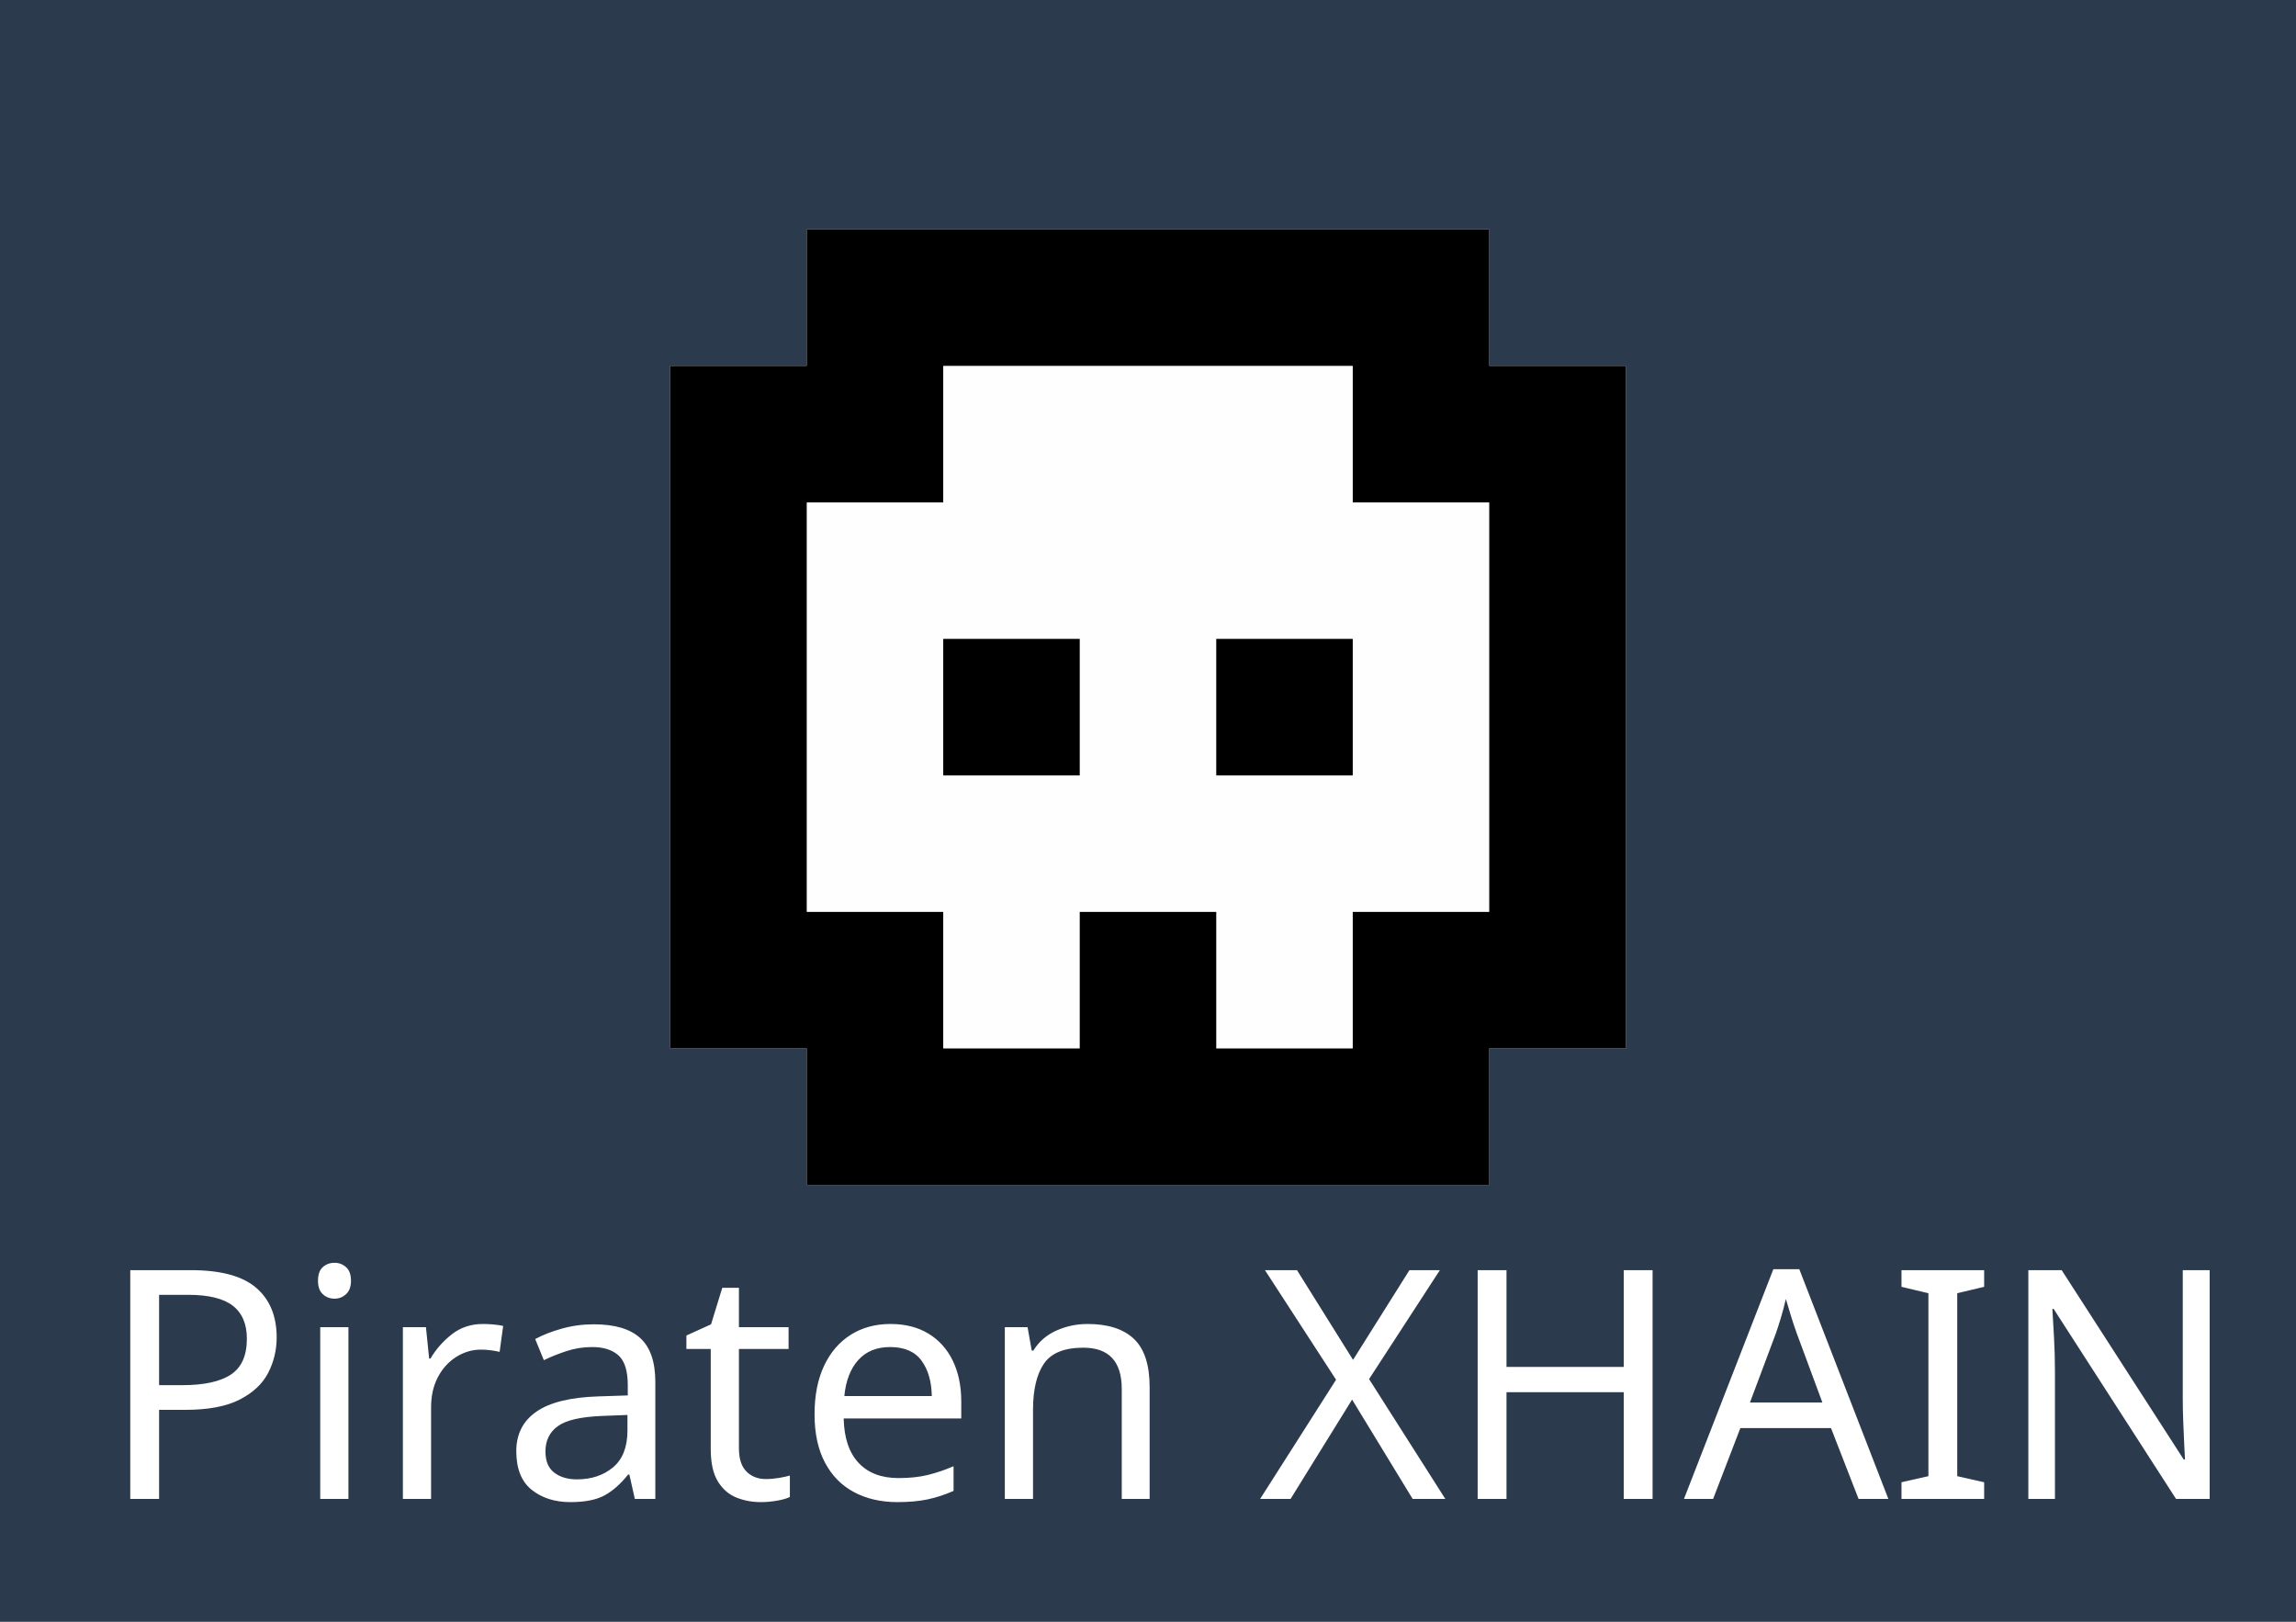
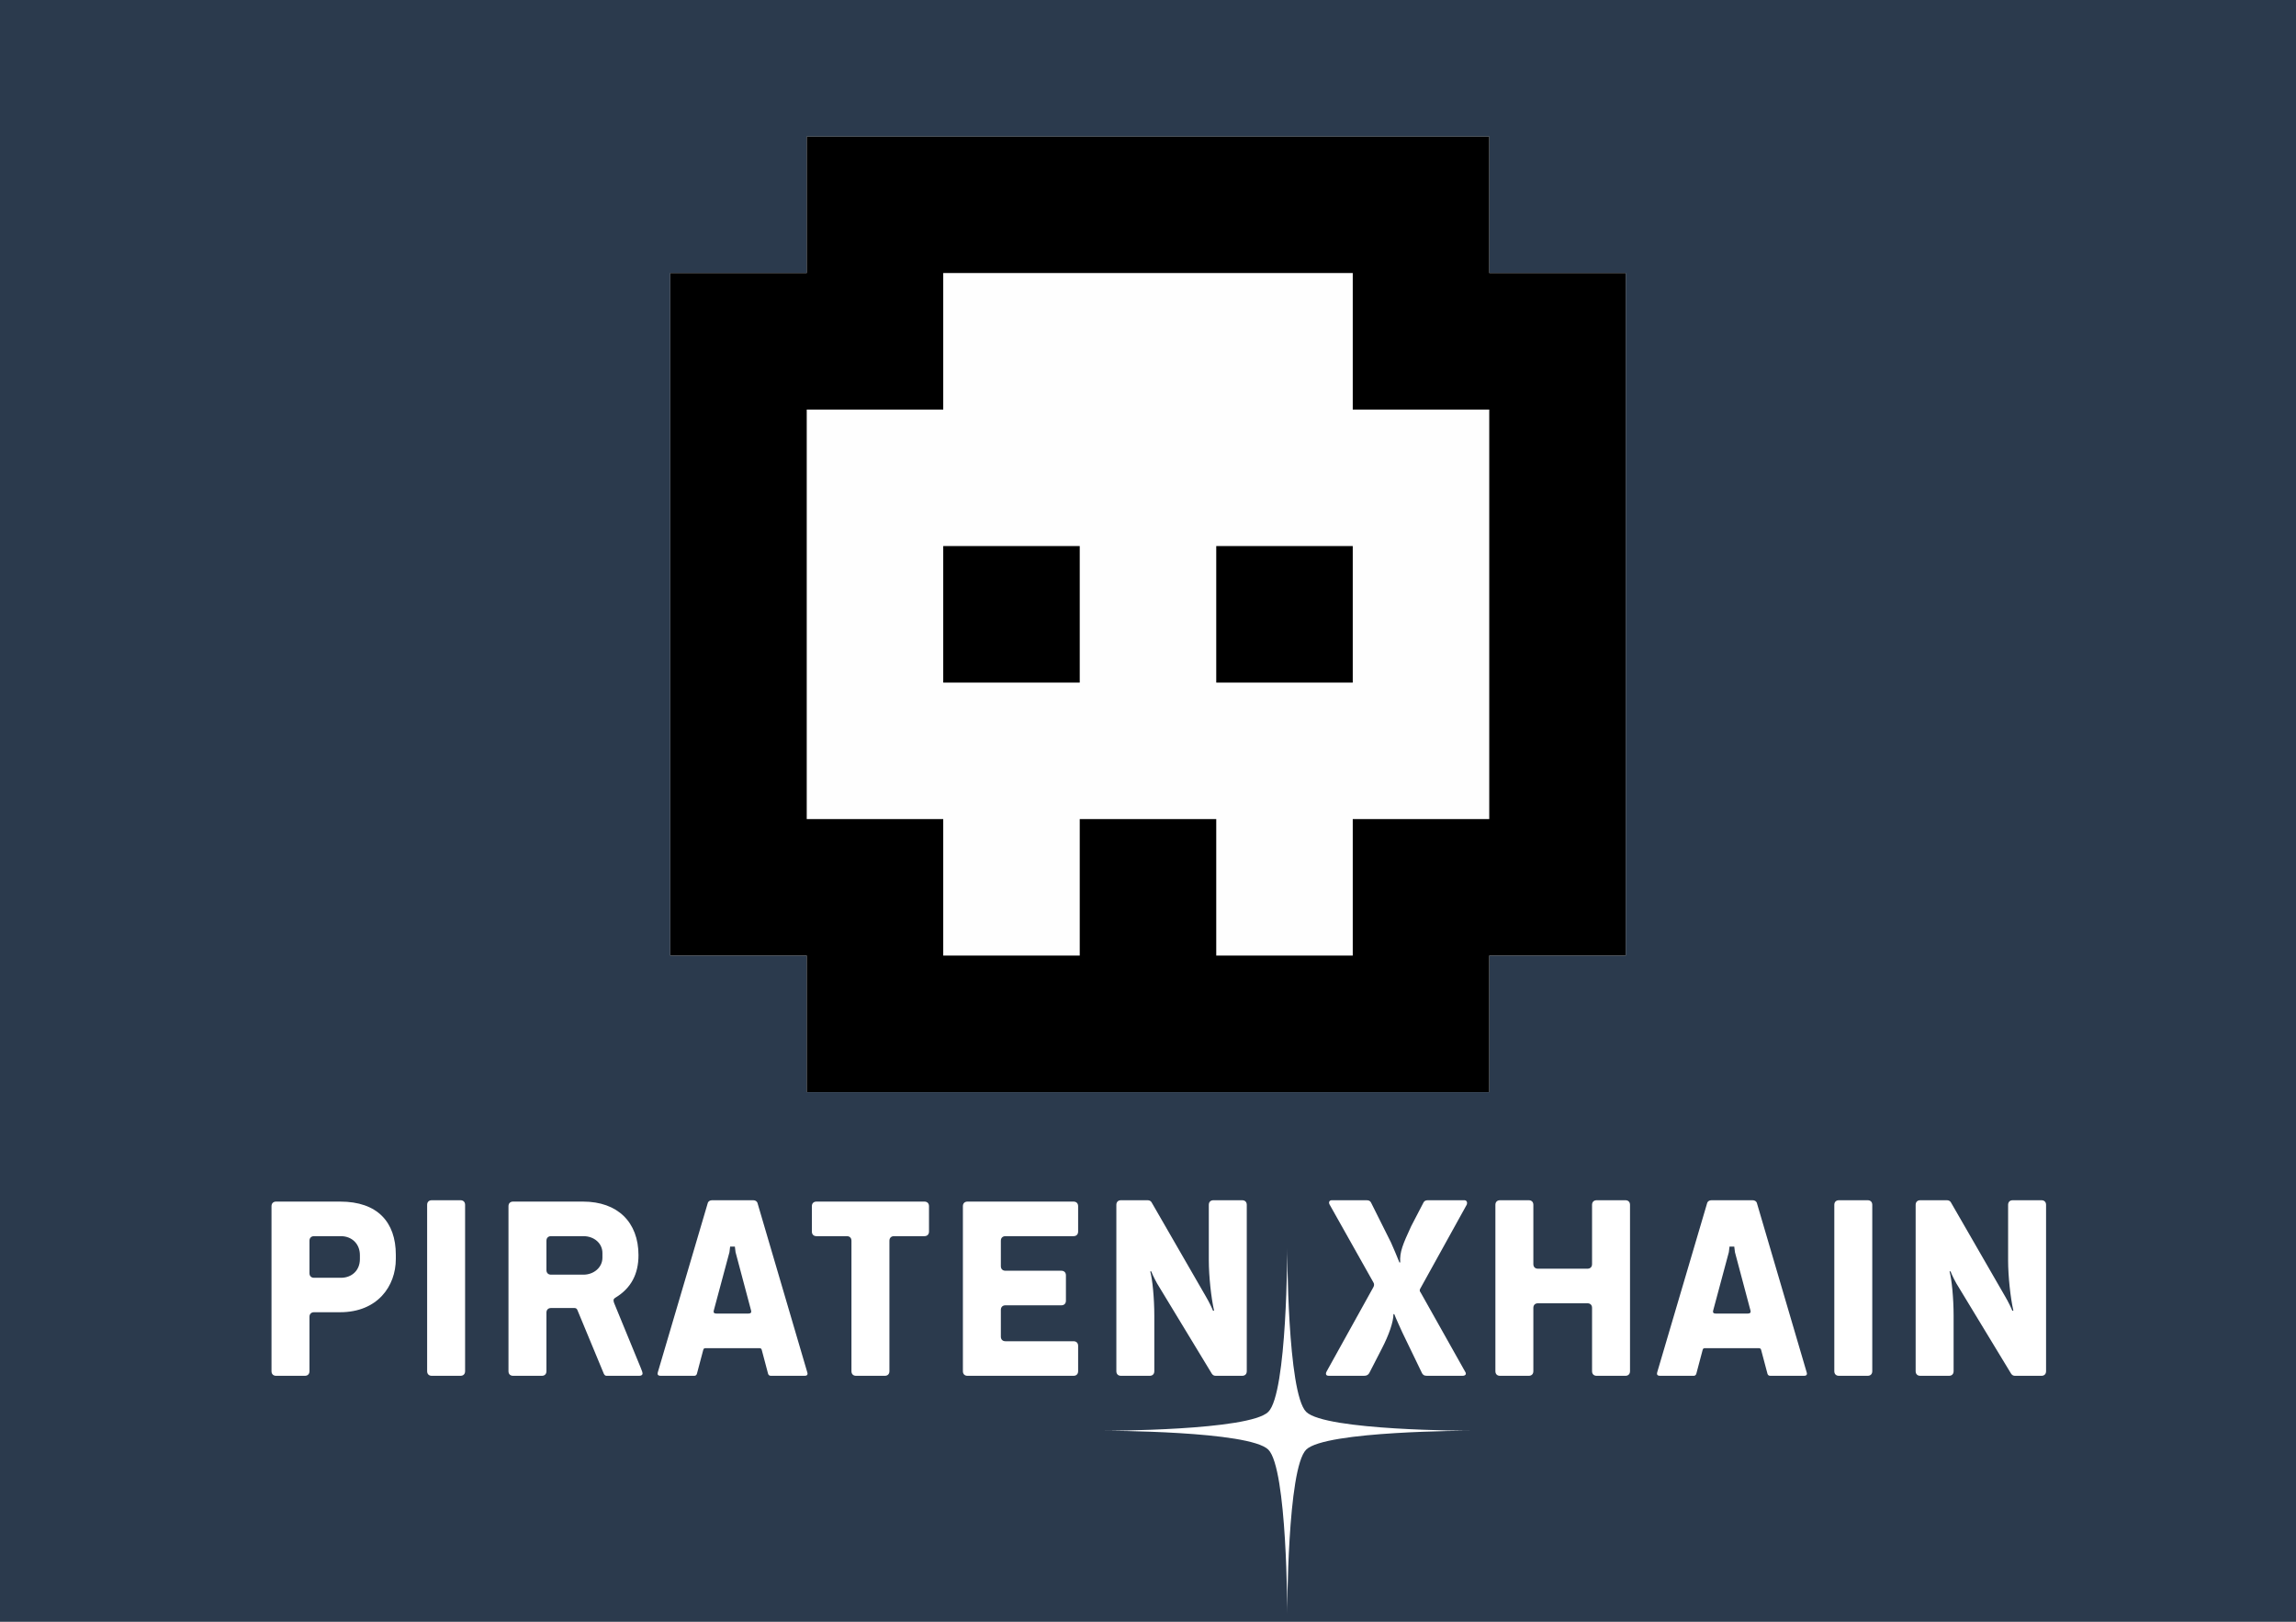
<svg xmlns="http://www.w3.org/2000/svg" xmlns:xlink="http://www.w3.org/1999/xlink" width="2979.92" height="2104.72" id="svg3324" version="1.1">
  <defs id="defs3326">
    <color-profile name="ISO-Coated-v2-300---ECI-" xlink:href="/home/ku3i/.local/share/color/icc/ISOcoated_v2_300_eci.icc" id="color-profile3036" />
  </defs>
  <g id="layer1" transform="translate(0,1052.358)">
    <rect style="fill:#2b3a4d;fill-opacity:1;stroke:none" id="rect3332" width="2104.72" height="2979.92" x="-1052.358" y="-2979.92" transform="matrix(0,1,-1,0,0,0)" />
    <g id="g4468" transform="matrix(1.342493,0,0,1.342493,1371.947,-656.6811)" style="fill:#ffffff;fill-opacity:1;stroke:none">
      <g transform="matrix(0.4350494,0,0,0.4350494,-897.5762,-145.4369)" id="g4853" style="fill:#ffffff;fill-opacity:1;stroke:none" />
    </g>
-     <g id="g5930" transform="matrix(17.71652,0,0,17.71652,-1136.044,2472.717)">
+     <g id="g5930" transform="matrix(17.71652,0,0,17.71652,-1136.044,2352.248)">
      <path id="path3154" d="m 123.223,-182.171 c 0,0 25,0 25,0 0,0 25,0 25,0 0,0 0,5 0,5 0,0 0,5 0,5 0,0 5,0 5,0 0,0 5,0 5,0 0,0 0,25 0,25 0,0 0,25 0,25 0,0 -5,0 -5,0 0,0 -5,0 -5,0 0,0 0,5 0,5 0,0 0,5 0,5 0,0 -25,0 -25,0 0,0 -25,0 -25,0 0,0 0,-5 0,-5 0,0 0,-5 0,-5 0,0 -5,0 -5,0 0,0 -5,0 -5,0 0,0 0,-25 0,-25 0,0 0,-25 0,-25 0,0 5,0 5,0 0,0 5,0 5,0 0,0 0,-5 0,-5 0,0 0,-5 0,-5 0,0 0,0 0,0" style="fill:#fefefe" />
      <path style="fill:#000000" d="m 123.223,-117.171 c 0,0 0,-5 0,-5 0,0 -5,0 -5,0 0,0 -5,0 -5,0 0,0 0,-25 0,-25 0,0 0,-25 0,-25 0,0 5,0 5,0 0,0 5,0 5,0 0,0 0,-5 0,-5 0,0 0,-5 0,-5 0,0 25,0 25,0 0,0 25,0 25,0 0,0 0,5 0,5 0,0 0,5 0,5 0,0 5,0 5,0 0,0 5,0 5,0 0,0 0,25 0,25 0,0 0,25 0,25 0,0 -5,0 -5,0 0,0 -5,0 -5,0 0,0 0,5 0,5 0,0 0,5 0,5 0,0 -25,0 -25,0 0,0 -25,0 -25,0 0,0 0,-5 0,-5 0,0 0,0 0,0 m 20,-10 c 0,0 0,-5 0,-5 0,0 5,0 5,0 0,0 5,0 5,0 0,0 0,5 0,5 0,0 0,5 0,5 0,0 5,0 5,0 0,0 5,0 5,0 0,0 0,-5 0,-5 0,0 0,-5 0,-5 0,0 5,0 5,0 0,0 5,0 5,0 0,0 0,-15 0,-15 0,0 0,-15 0,-15 0,0 -5,0 -5,0 0,0 -5,0 -5,0 0,0 0,-5 0,-5 0,0 0,-5 0,-5 0,0 -15,0 -15,0 0,0 -15,0 -15,0 0,0 0,5 0,5 0,0 0,5 0,5 0,0 -5,0 -5,0 0,0 -5,0 -5,0 0,0 0,15 0,15 0,0 0,15 0,15 0,0 5,0 5,0 0,0 5,0 5,0 0,0 0,5 0,5 0,0 0,5 0,5 0,0 5,0 5,0 0,0 5,0 5,0 0,0 0,-5 0,-5 0,0 0,0 0,0 m -10,-20 c 0,0 0,-5 0,-5 0,0 5,0 5,0 0,0 5,0 5,0 0,0 0,5 0,5 0,0 0,5 0,5 0,0 -5,0 -5,0 0,0 -5,0 -5,0 0,0 0,-5 0,-5 0,0 0,0 0,0 m 20,0 c 0,0 0,-5 0,-5 0,0 5,0 5,0 0,0 5,0 5,0 0,0 0,5 0,5 0,0 0,5 0,5 0,0 -5,0 -5,0 0,0 -5,0 -5,0 0,0 0,-5 0,-5 0,0 0,0 0,0" id="path3146" />
    </g>
-     <g id="g3025" transform="matrix(1.520898,0,0,1.520898,-384.462,655.0073)">
-       <g id="text3755" style="font-size:94.822px;font-style:normal;font-variant:normal;font-weight:normal;font-stretch:normal;text-align:start;line-height:125%;letter-spacing:0px;word-spacing:0px;writing-mode:lr-tb;text-anchor:start;fill:#ffffff;fill-opacity:1;stroke:none;font-family:Montserrat;-inkscape-font-specification:Montserrat">
-         <path id="path3009" style="font-size:96px" d="m 869.209,583.088 13.728,0 0.672,-8.256 -13.344,0 2.112,-17.184 -8.16,0 -2.112,17.184 -16.992,0 2.112,-17.184 -8.16,0 -2.112,17.184 -13.632,0 -0.768,8.256 13.344,0 -2.016,16.896 -13.728,0 -0.768,8.256 13.44,0 -2.016,16.608 8.064,0 2.112,-16.608 16.992,0 -2.016,16.608 8.064,0 2.112,-16.608 13.632,0 0.768,-8.256 -13.44,0 2.112,-16.896 m -8.16,0 -2.016,16.896 -17.088,0 2.112,-16.896 16.992,0" />
-         <path id="path3011" style="font-size:96px" d="m 895.188,557.648 0,67.2 11.328,0 0,-20.256 15.456,0 c 16.896,0 26.592,-8.832 26.592,-24 0,-14.592 -9.696,-22.944 -26.592,-22.944 l -26.784,0 m 11.328,10.176 14.976,0 c 10.368,0 16.224,4.224 16.224,13.056 0,9.12 -5.856,13.536 -16.224,13.536 l -14.976,0 0,-26.592" />
-         <path id="path3013" style="font-size:96px" d="m 1002.499,624.848 12.864,0 -15.072,-22.464 c 8.928,-3.456 13.92,-11.04 13.92,-21.792 0,-14.592 -9.888,-22.944 -27.072,-22.944 l -27.264,0 0,67.2 11.328,0 0,-20.256 15.936,0 c 1.056,0 2.112,0 3.072,-0.096 l 12.288,20.352 m -31.296,-30.432 0,-26.592 15.936,0 c 10.368,0 16.32,4.224 16.32,13.056 0,9.12 -5.952,13.536 -16.32,13.536 l -15.936,0" />
-         <path id="path3015" style="font-size:96px" d="m 1075.138,567.824 0,-10.176 -53.856,0 0,10.176 21.216,0 0,57.024 11.328,0 0,-57.024 21.312,0" />
-         <path id="path3017" style="font-size:96px" d="m 1115.854,589.904 22.56,-32.256 -13.248,0 -16.512,23.328 -16.416,-23.328 -13.152,0 22.752,32.736 -24.48,34.464 13.248,0 18.048,-25.344 18.144,25.344 13.536,0 -24.48,-34.944" />
-         <path id="path3019" style="font-size:96px" d="m 1209.397,624.848 0,-67.2 -11.328,0 0,29.184 -35.616,0 0,-29.184 -11.328,0 0,67.2 11.328,0 0,-27.84 35.616,0 0,27.84 11.328,0" />
-         <path id="path3021" style="font-size:96px" d="m 1285.335,624.848 0,-67.2 -11.136,0 0,48.288 -36,-48.288 -11.136,0 0,67.2 11.328,0 0,-48.192 35.808,48.192 11.136,0" />
+     <g id="g6252" transform="translate(14,11.60385)">
+       <g id="text5006-0-9" style="font-style:normal;font-variant:normal;font-weight:normal;font-stretch:normal;font-size:360.34px;line-height:125%;font-family:'Politics Head';-inkscape-font-specification:'Politics Head';letter-spacing:0px;word-spacing:0px;fill:#ffffff;fill-opacity:1;stroke:none">
+         <path id="path6166" d="m 381.668,721.547 c 3.695,0 5.982,-2.287 5.982,-5.982 l 0,-70.555 c 0,-3.695 2.287,-5.982 5.982,-5.982 l 33.782,0 c 48.386,0 72.314,-33.606 72.314,-69.147 l 0,-5.454 c 0,-42.403 -23.929,-68.971 -72.138,-68.971 l -83.223,0 c -3.695,0 -5.982,2.287 -5.982,5.982 l 0,214.128 c 0,3.695 2.287,5.982 5.982,5.982 l 37.301,0 z m 11.964,-127.21 c -3.695,0 -5.982,-2.287 -5.982,-5.982 l 0,-42.051 c 0,-3.695 2.287,-5.982 5.982,-5.982 l 34.838,0 c 13.9,0 24.633,9.677 24.633,24.633 l 0,5.102 c 0,14.956 -10.733,24.281 -24.633,24.281 l -34.838,0 z" />
+         <path id="path6168" d="m 546.355,721.547 37.301,0 c 3.695,0 5.982,-2.287 5.982,-5.982 l 0,-215.887 c 0,-3.695 -2.287,-5.982 -5.982,-5.982 l -37.301,0 c -3.695,0 -5.982,2.287 -5.982,5.982 l 0,215.887 c 0,3.695 2.287,5.982 5.982,5.982 z" />
+         <path id="path6170" d="m 743.24,590.29 -42.051,0 c -3.695,0 -5.982,-2.287 -5.982,-5.982 l 0,-38.005 c 0,-3.695 2.287,-5.982 5.982,-5.982 l 42.051,0 c 13.9,0 24.633,9.325 24.633,21.817 l 0,6.158 c 0,12.492 -11.085,21.993 -24.633,21.993 z m -91.317,131.257 37.301,0 c 3.695,0 5.982,-2.287 5.982,-5.982 l 0,-76.009 c 0,-3.695 2.287,-5.982 5.982,-5.982 l 30.439,0 c 1.584,0 2.991,0.704 3.695,2.463 l 34.31,82.695 c 0.88,1.935 2.111,2.815 3.519,2.815 l 42.579,0 c 2.815,0 4.223,-1.408 4.223,-2.815 0,-1.408 -0.704,-3.695 -2.287,-7.39 l -34.486,-83.927 c -0.528,-1.408 -0.88,-2.463 -0.88,-3.871 0,-1.408 0.88,-2.463 2.639,-3.519 20.234,-12.316 29.735,-30.615 29.735,-55.071 0,-42.579 -26.92,-69.499 -71.962,-69.499 l -90.789,0 c -3.695,0 -5.982,2.287 -5.982,5.982 l 0,214.128 c 0,3.695 2.287,5.982 5.982,5.982 z" />
+         <path id="path6172" d="m 915.844,640.787 c -3.167,0 -4.047,-1.408 -3.519,-3.695 l 20.41,-76.009 0.88,-7.214 6.158,0 0.88,7.214 20.234,76.009 c 0.528,2.287 -0.528,3.695 -3.695,3.695 l -41.348,0 z m 54.72,44.867 c 2.639,0 3.519,0.352 4.047,2.111 l 8.27,31.143 c 0.528,1.759 1.759,2.639 3.695,2.639 l 43.635,0 c 2.639,0 3.871,-0.88 3.871,-2.639 0,-0.528 0,-0.88 -0.352,-1.935 L 969.156,497.39 c -0.704,-2.463 -2.991,-3.695 -5.63,-3.695 l -53.312,0 c -2.639,0 -4.927,1.232 -5.63,3.695 0,0 -64.221,217.647 -64.397,218.175 -0.352,0.88 -0.704,2.463 -0.704,3.343 0,1.759 1.408,2.639 4.047,2.639 l 43.459,0 c 1.759,0 2.991,-0.88 3.519,-2.639 l 8.27,-31.143 c 0.528,-1.759 1.232,-2.111 4.047,-2.111 l 67.74,0 z" />
+         <path id="path6174" d="m 1097.07,721.547 37.301,0 c 3.695,0 5.982,-2.287 5.982,-5.982 l 0,-169.261 c 0,-3.695 2.287,-5.982 5.982,-5.982 l 39.412,0 c 3.695,0 5.982,-2.287 5.982,-5.982 l 0,-32.902 c 0,-3.695 -2.287,-5.982 -5.982,-5.982 l -140.054,0 c -3.695,0 -5.982,2.287 -5.982,5.982 l 0,32.902 c 0,3.695 2.287,5.982 5.982,5.982 l 39.412,0 c 3.695,0 5.982,2.287 5.982,5.982 l 0,169.261 c 0,3.695 2.287,5.982 5.982,5.982 z" />
+         <path id="path6176" d="m 1379.289,721.547 c 3.695,0 5.982,-2.287 5.982,-5.982 l 0,-32.902 c 0,-3.695 -2.287,-5.982 -5.982,-5.982 l -88.326,0 c -3.695,0 -5.982,-2.287 -5.982,-5.982 l 0,-34.662 c 0,-3.695 2.287,-5.982 5.982,-5.982 l 72.49,0 c 3.695,0 5.982,-2.287 5.982,-5.982 l 0,-32.902 c 0,-3.695 -2.287,-5.982 -5.982,-5.982 l -72.49,0 c -3.695,0 -5.982,-2.287 -5.982,-5.982 l 0,-32.902 c 0,-3.695 2.287,-5.982 5.982,-5.982 l 88.326,0 c 3.695,0 5.982,-2.287 5.982,-5.982 l 0,-32.902 c 0,-3.695 -2.287,-5.982 -5.982,-5.982 l -137.591,0 c -3.695,0 -5.982,2.287 -5.982,5.982 l 0,214.128 c 0,3.695 2.287,5.982 5.982,5.982 l 137.591,0 z" />
+         <path id="path6178" d="m 1440.871,721.547 37.301,0 c 3.695,0 5.982,-2.287 5.982,-5.982 l 0,-71.962 c 0,-23.049 -2.463,-47.506 -5.278,-57.535 l 1.408,0 c 0,0.704 3.167,7.918 7.39,15.483 l 71.083,117.181 c 1.408,2.111 2.991,2.815 5.278,2.815 l 34.134,0 c 3.695,0 5.982,-2.287 5.982,-5.982 l 0,-215.887 c 0,-3.695 -2.287,-5.982 -5.982,-5.982 l -37.301,0 c -3.695,0 -5.982,2.287 -5.982,5.982 l 0,72.314 c 0,19.882 2.991,48.21 6.862,65.1 l -1.408,0 c -0.704,-2.287 -5.454,-12.14 -9.677,-19.178 l -70.203,-121.756 c -1.056,-1.584 -2.815,-2.463 -5.102,-2.463 l -34.486,0 c -3.695,0 -5.982,2.287 -5.982,5.982 l 0,215.887 c 0,3.695 2.287,5.982 5.982,5.982 z" />
+         <path id="path6180" d="m 1791.358,548.591 -26.04,-52.08 c -1.056,-1.935 -2.815,-2.815 -5.806,-2.815 l -45.394,0 c -1.76,0 -3.167,1.408 -3.167,2.815 0,1.056 0.176,1.935 0.528,2.463 l 57.007,101.346 c 0.528,0.88 0.88,1.759 0.88,2.991 0,0.88 -0.176,1.935 -0.88,3.167 l -60.702,109.439 c -0.528,0.88 -0.88,1.935 -0.88,2.815 0,1.935 1.232,2.815 4.047,2.815 l 45.394,0 c 3.871,0 5.806,-1.584 7.038,-4.047 l 16.011,-31.143 c 9.325,-17.947 15.132,-34.838 15.132,-44.867 l 1.056,0 c 2.111,5.63 8.27,18.826 10.381,23.577 l 25.336,52.432 c 1.056,2.463 2.815,4.047 6.686,4.047 l 46.098,0 c 2.463,0 4.399,-0.88 4.399,-2.815 0,-0.88 -0.176,-1.408 -0.88,-2.463 l -57.535,-102.401 c -0.704,-1.056 -1.408,-1.935 -1.408,-3.167 0,-1.232 0.528,-2.111 1.056,-2.991 l 59.998,-108.384 c 0.176,-0.528 0.352,-1.584 0.352,-2.463 0,-1.408 -1.232,-3.167 -3.167,-3.167 l -47.682,0 c -2.463,0 -4.575,0.704 -5.63,2.815 l -16.011,30.791 c -10.733,23.401 -15.132,33.254 -14.252,47.154 l -1.056,0 c -2.111,-5.63 -8.797,-21.114 -10.909,-25.864 z" />
+         <path id="path6182" d="m 1932.819,721.547 37.301,0 c 3.695,0 5.982,-2.287 5.982,-5.982 l 0,-82.167 c 0,-3.695 2.287,-5.982 5.982,-5.982 l 64.221,0 c 3.695,0 5.982,2.287 5.982,5.982 l 0,82.167 c 0,3.695 2.287,5.982 5.982,5.982 l 37.301,0 c 3.695,0 5.982,-2.287 5.982,-5.982 l 0,-215.887 c 0,-3.695 -2.287,-5.982 -5.982,-5.982 l -37.301,0 c -3.695,0 -5.982,2.287 -5.982,5.982 l 0,76.889 c 0,3.695 -2.287,5.982 -5.982,5.982 l -64.221,0 c -3.695,0 -5.982,-2.287 -5.982,-5.982 l 0,-76.889 c 0,-3.695 -2.287,-5.982 -5.982,-5.982 l -37.301,0 c -3.695,0 -5.982,2.287 -5.982,5.982 l 0,215.887 c 0,3.695 2.287,5.982 5.982,5.982 z" />
+         <path id="path6184" d="m 2212.927,640.787 c -3.167,0 -4.047,-1.408 -3.519,-3.695 l 20.41,-76.009 0.88,-7.214 6.158,0 0.88,7.214 20.234,76.009 c 0.528,2.287 -0.528,3.695 -3.695,3.695 l -41.348,0 z m 54.72,44.867 c 2.639,0 3.519,0.352 4.047,2.111 l 8.27,31.143 c 0.528,1.759 1.76,2.639 3.695,2.639 l 43.635,0 c 2.639,0 3.871,-0.88 3.871,-2.639 0,-0.528 0,-0.88 -0.352,-1.935 l -64.573,-219.582 c -0.704,-2.463 -2.991,-3.695 -5.63,-3.695 l -53.312,0 c -2.639,0 -4.926,1.232 -5.63,3.695 0,0 -64.221,217.647 -64.397,218.175 -0.352,0.88 -0.704,2.463 -0.704,3.343 0,1.759 1.408,2.639 4.047,2.639 l 43.459,0 c 1.759,0 2.991,-0.88 3.519,-2.639 l 8.27,-31.143 c 0.528,-1.759 1.232,-2.111 4.047,-2.111 l 67.74,0 z" />
+         <path id="path6186" d="m 2372.688,721.547 37.301,0 c 3.695,0 5.982,-2.287 5.982,-5.982 l 0,-215.887 c 0,-3.695 -2.287,-5.982 -5.982,-5.982 l -37.301,0 c -3.695,0 -5.982,2.287 -5.982,5.982 l 0,215.887 c 0,3.695 2.287,5.982 5.982,5.982 z" />
+         <path id="path6188" d="m 2478.256,721.547 37.301,0 c 3.695,0 5.982,-2.287 5.982,-5.982 l 0,-71.962 c 0,-23.049 -2.463,-47.506 -5.279,-57.535 l 1.408,0 c 0,0.704 3.167,7.918 7.39,15.483 l 71.083,117.181 c 1.408,2.111 2.991,2.815 5.278,2.815 l 34.134,0 c 3.695,0 5.982,-2.287 5.982,-5.982 l 0,-215.887 c 0,-3.695 -2.287,-5.982 -5.982,-5.982 l -37.301,0 c -3.695,0 -5.982,2.287 -5.982,5.982 l 0,72.314 c 0,19.882 2.991,48.21 6.862,65.1 l -1.408,0 c -0.704,-2.287 -5.454,-12.14 -9.677,-19.178 L 2517.844,496.158 c -1.056,-1.584 -2.815,-2.463 -5.103,-2.463 l -34.486,0 c -3.695,0 -5.982,2.287 -5.982,5.982 l 0,215.887 c 0,3.695 2.287,5.982 5.982,5.982 z" />
      </g>
-       <path id="rect3779" d="m 824.705,505.182 460.63,0 0,28.346 -460.63,0 z" style="fill:#ffffff;fill-opacity:1;stroke:none" />
+       <path id="path4657-8" d="m 1419.412,792.851 c 0,0 188.186,0 212.732,-24.546 24.546,-24.546 24.546,-212.732 24.546,-212.732 0,0 0,188.186 24.546,212.732 24.546,24.546 212.732,24.546 212.732,24.546 0,0 -188.186,0 -212.732,24.546 -24.546,24.546 -24.546,212.731 -24.546,212.731 0,0 0,-188.185 -24.546,-212.731 -24.546,-24.546 -212.732,-24.546 -212.732,-24.546 z" style="fill:#ffffff;fill-opacity:1;stroke:none" />
    </g>
-     <text xml:space="preserve" style="font-size:415.777px;font-style:normal;font-variant:normal;font-weight:normal;font-stretch:normal;line-height:125%;letter-spacing:0px;word-spacing:0px;fill:#ffffff;fill-opacity:1;stroke:none;font-family:Politics Head;-inkscape-font-specification:Politics Head" x="128.737" y="892.913" id="text3269">
-       <tspan id="tspan3271" x="128.737" y="892.913">Piraten XHAIN</tspan>
-     </text>
  </g>
</svg>
